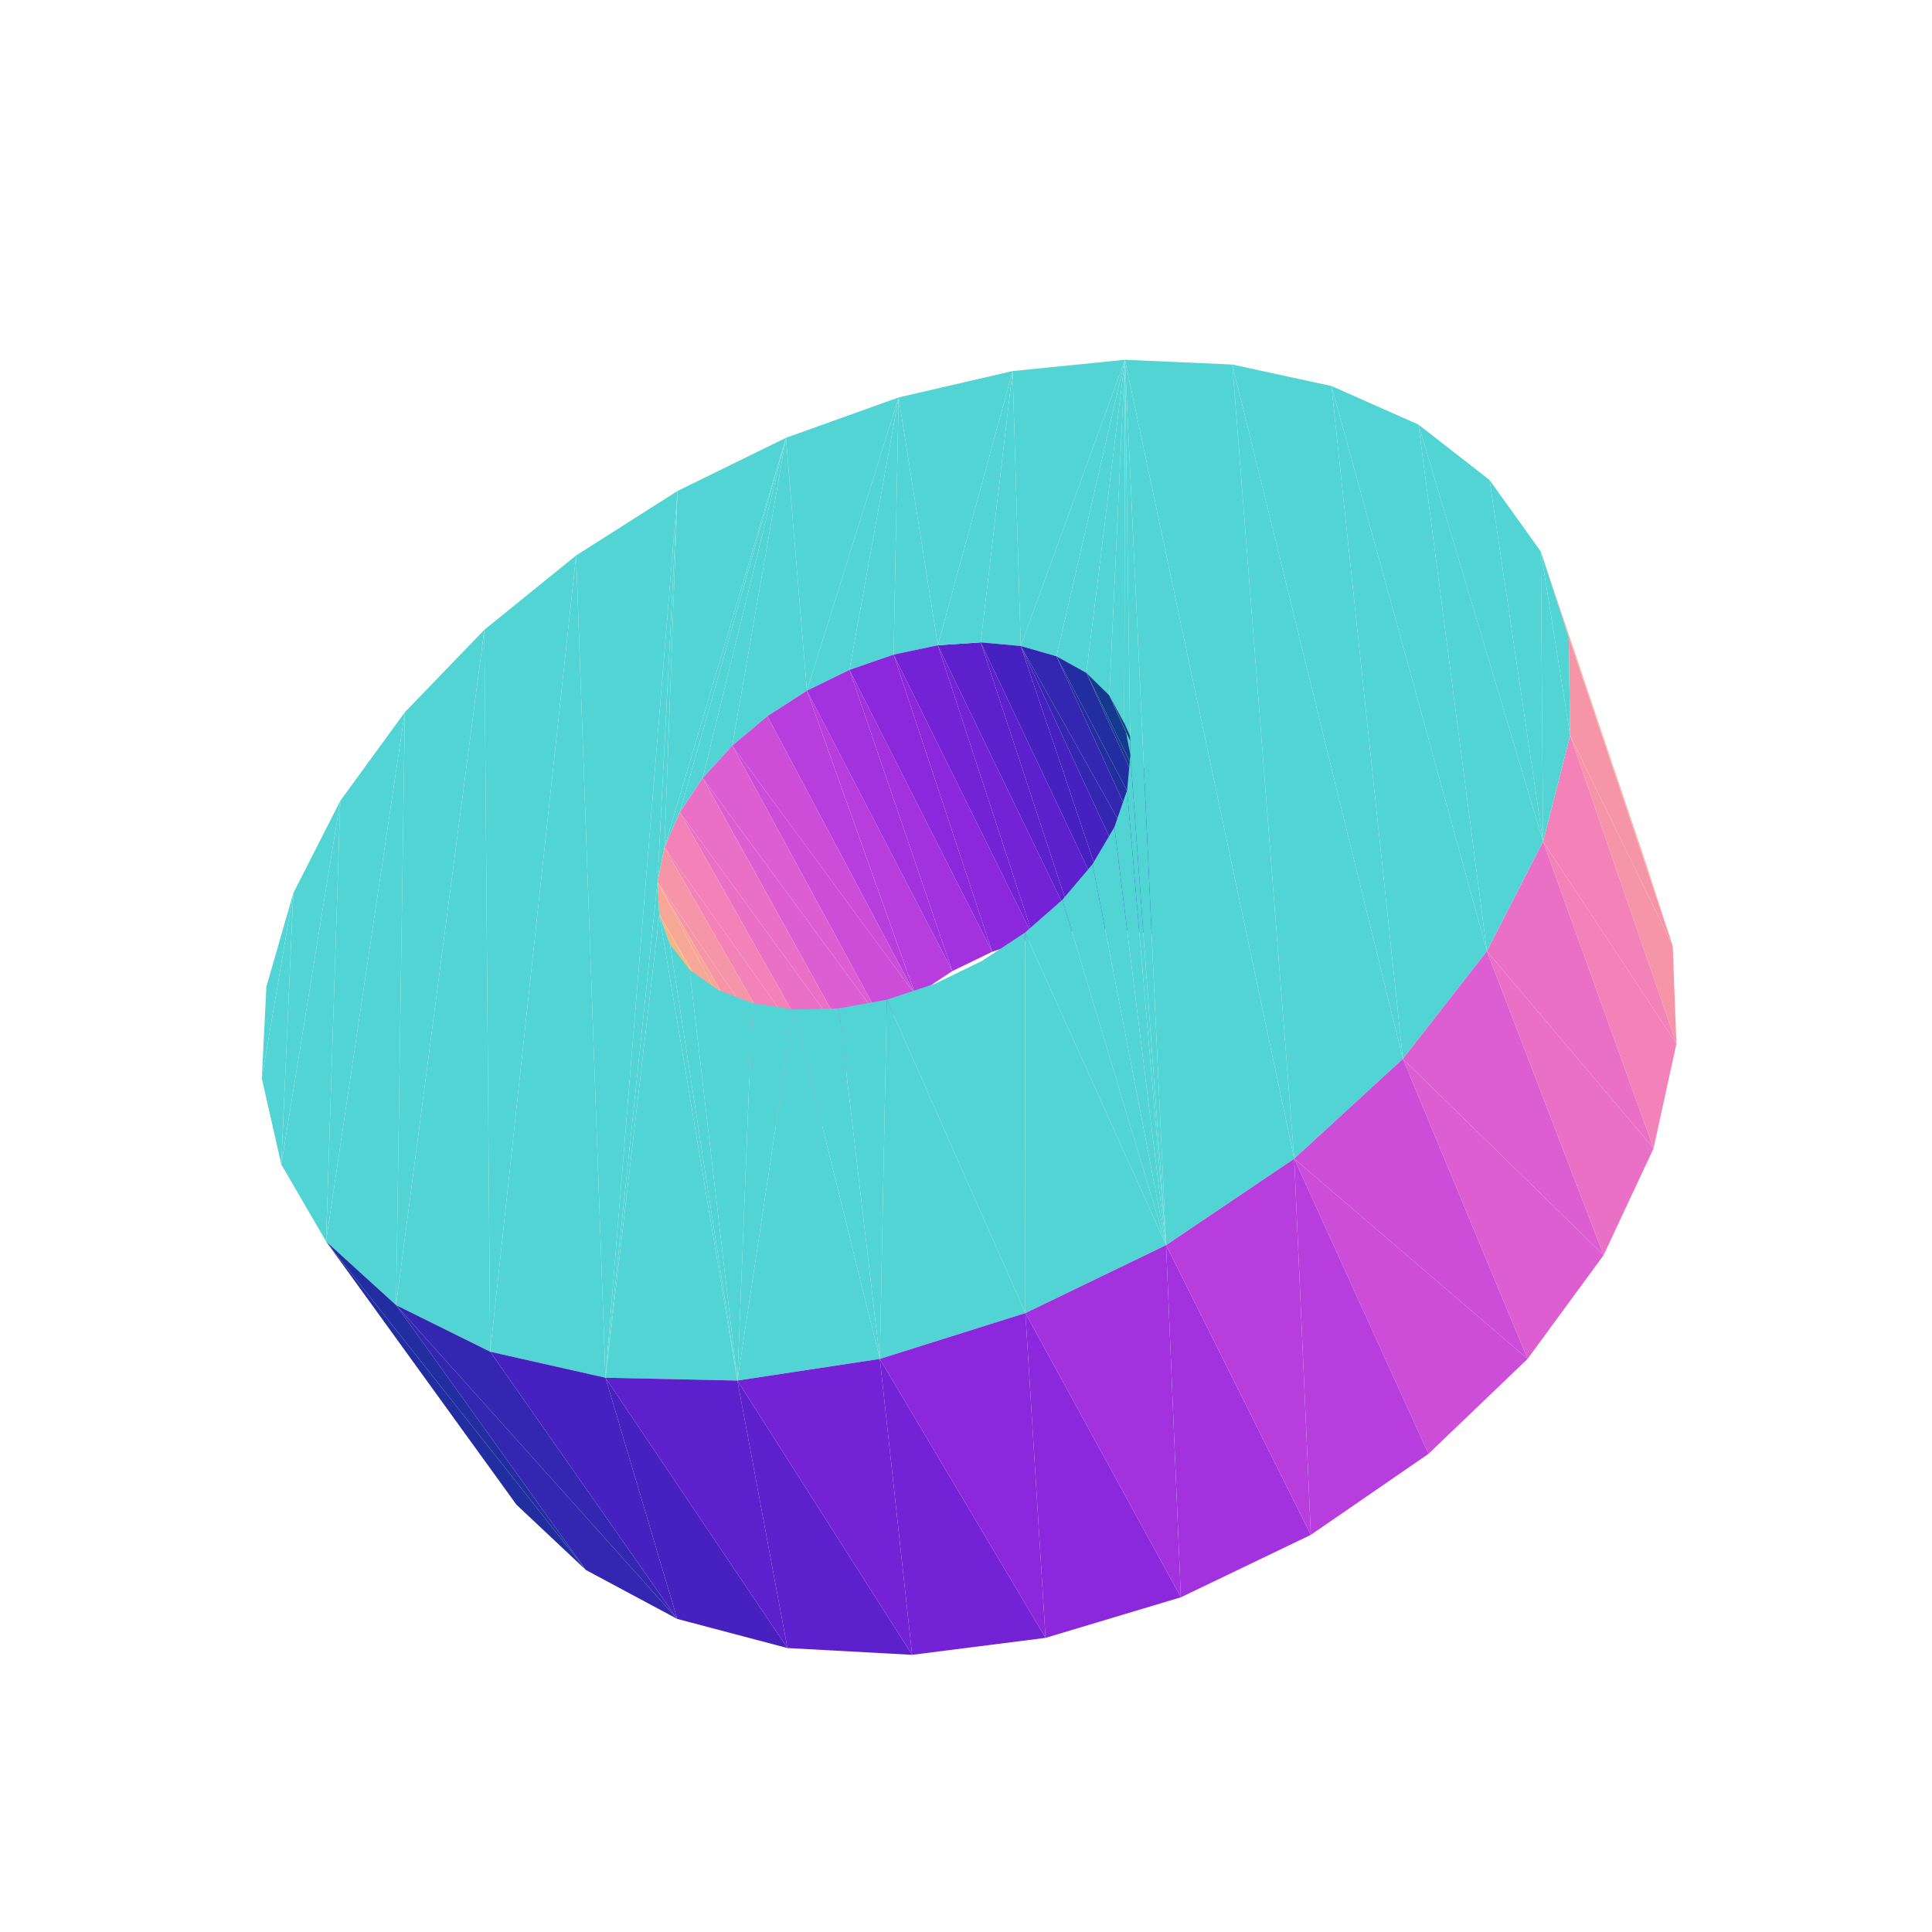
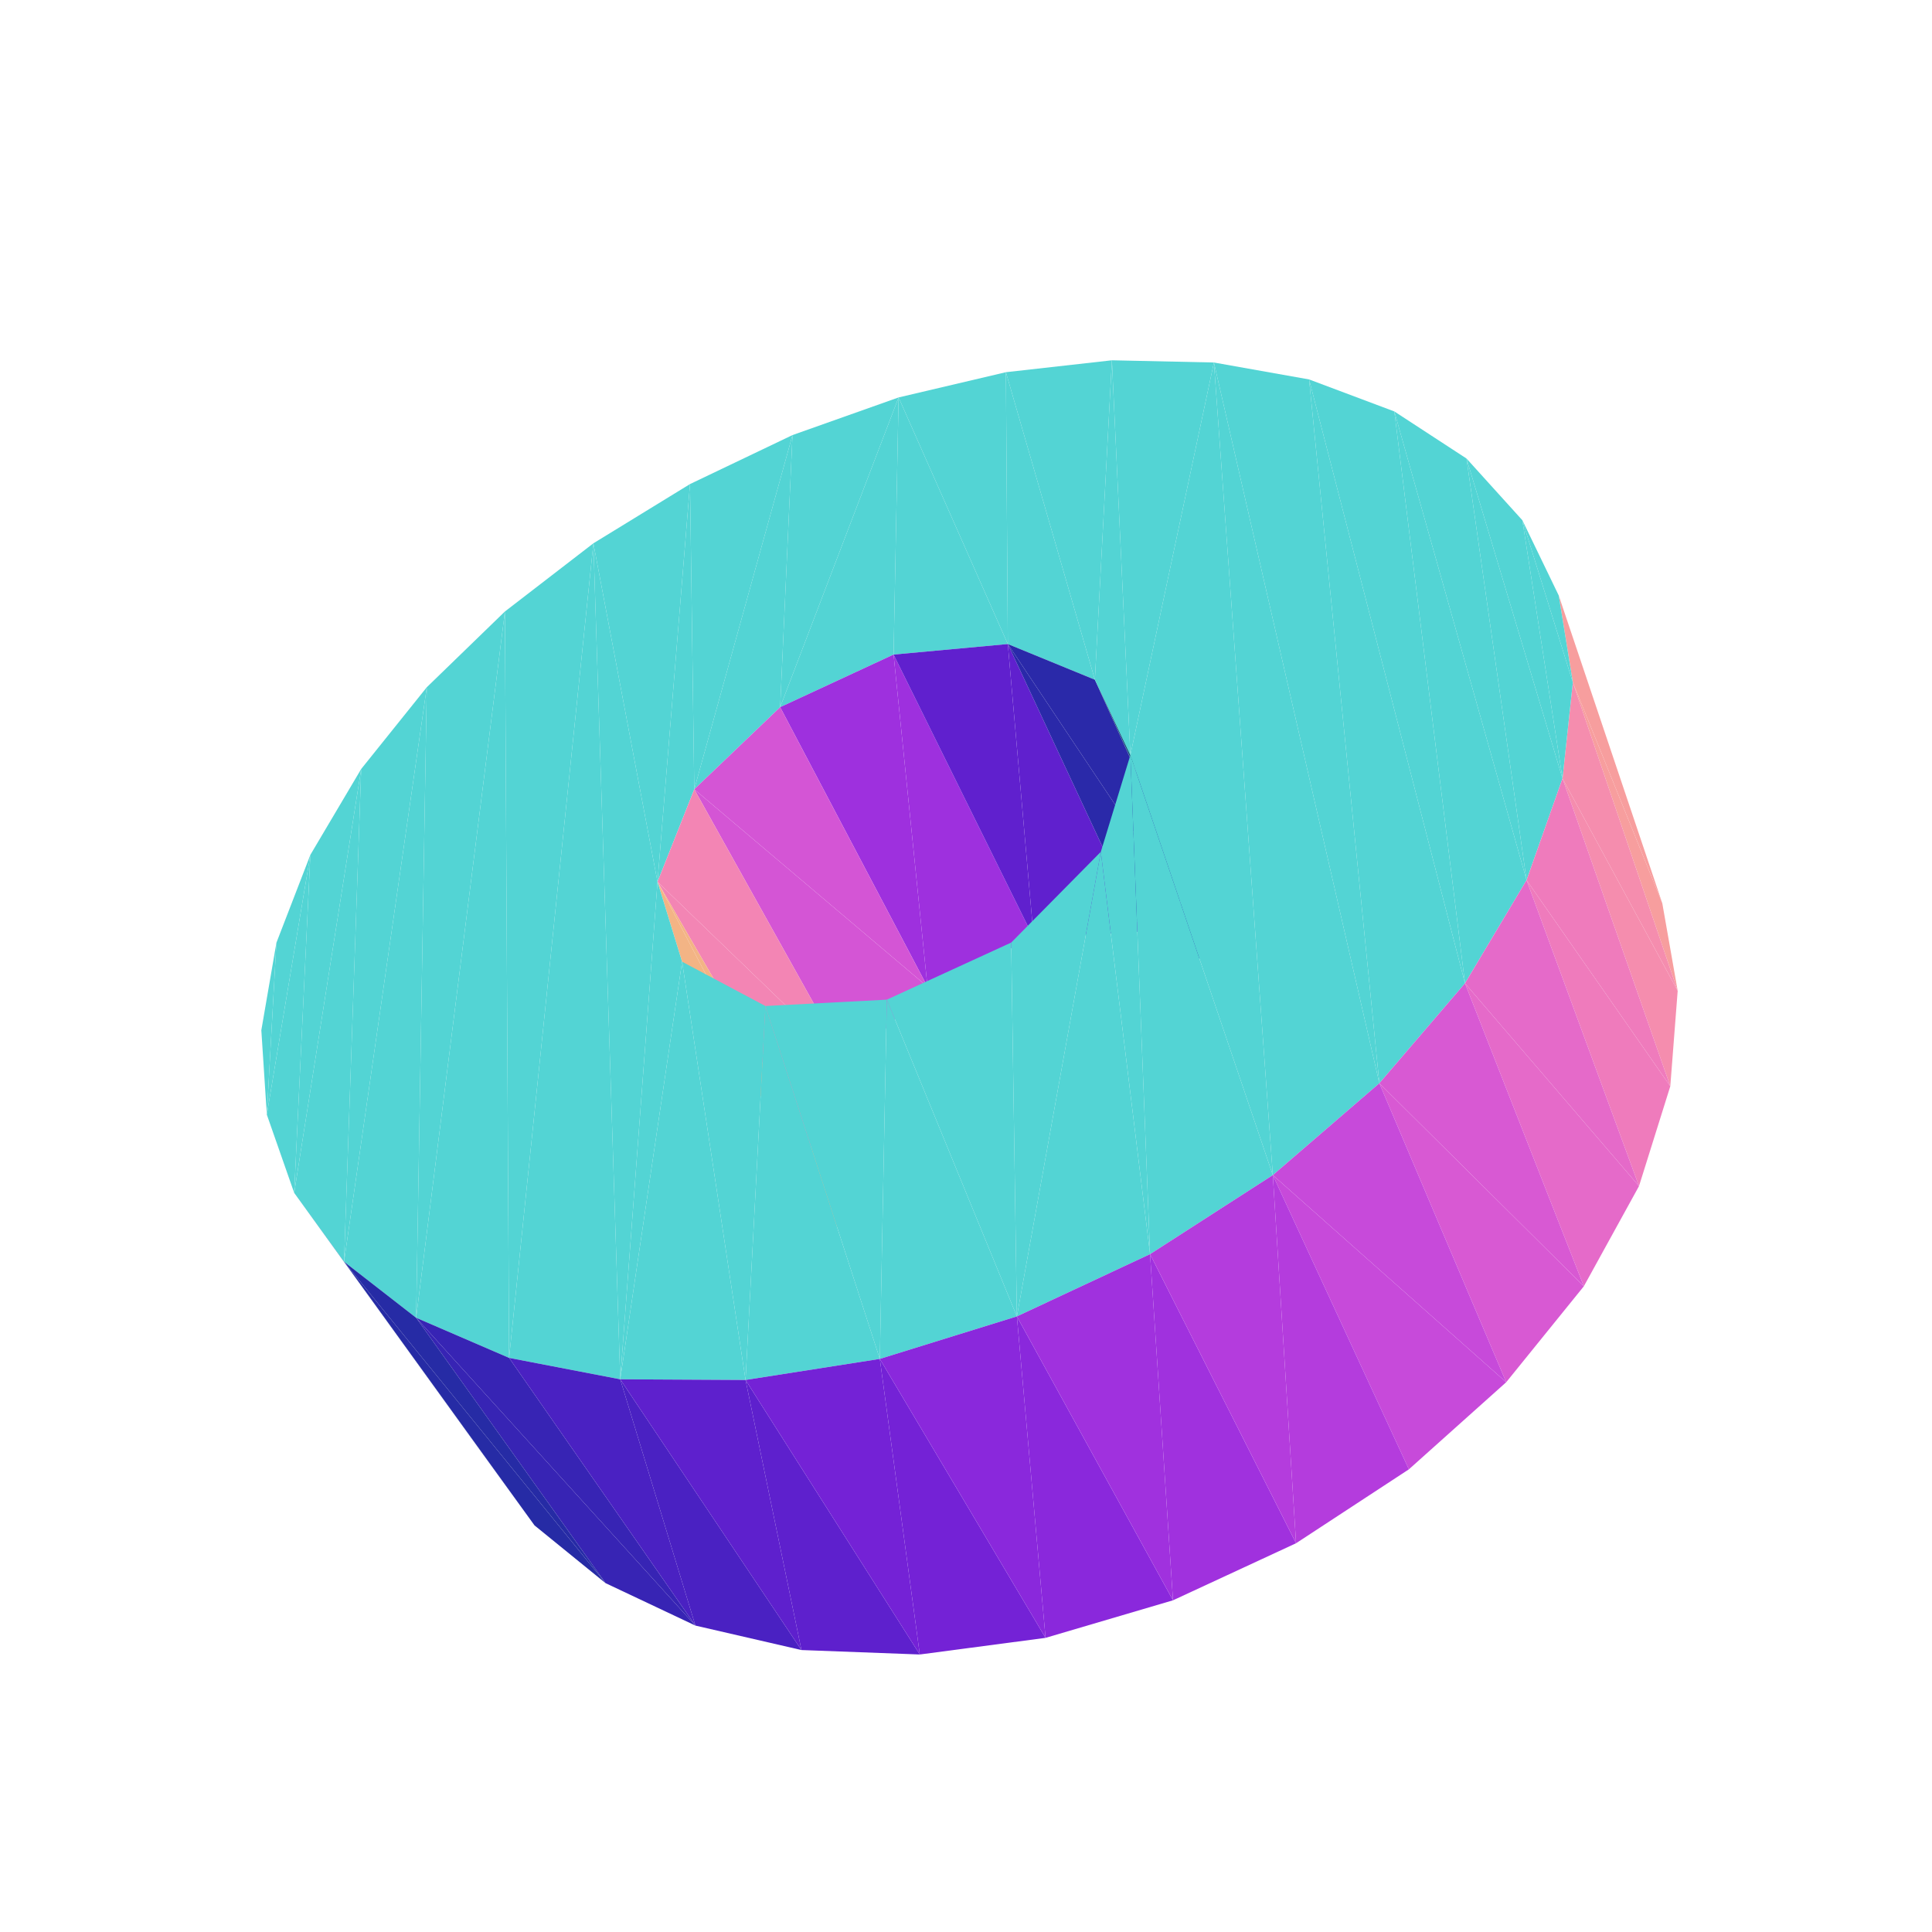
<svg xmlns="http://www.w3.org/2000/svg" viewBox="-250 -250 500 500" width="500" height="500">
-   <path d="M-46.593,-136.694L-41.171,-71.265L-17.445,-147.143z" style="fill:rgb(83,212,212)" />
-   <path d="M-30.165,-76.638L-3.524,1.312L6.774,-3.69z" style="fill:rgb(162,50,222)" />
-   <path d="M-41.171,-71.265L-13.031,7.581L-3.524,1.312z" style="fill:rgb(183,62,221)" />
-   <path d="M-18.744,-80.599L6.774,-3.69L17.519,-7.254z" style="fill:rgb(139,40,220)" />
-   <path d="M-74.648,-122.945L-78.027,-30.71L-46.593,-136.694z" style="fill:rgb(83,212,212)" />
-   <path d="M-13.031,7.581L-60.493,-57.041L-21.422,14.91z" style="fill:rgb(203,77,216)" />
-   <path d="M-17.445,-147.143L-7.288,-83.007L12.056,-153.97z" style="fill:rgb(83,212,212)" />
-   <path d="M-7.288,-83.007L17.519,-7.254L28.347,-9.253z" style="fill:rgb(115,34,214)" />
-   <path d="M-21.422,14.91L-68.145,-48.654L-28.4,23.06z" style="fill:rgb(220,94,208)" />
-   <path d="M3.813,-83.763L28.347,-9.253L38.89,-9.601z" style="fill:rgb(92,32,204)" />
-   <path d="M-28.4,23.06L-74.069,-39.776L-33.707,31.757z" style="fill:rgb(233,112,197)" />
-   <path d="M14.171,-82.815L38.89,-9.601L48.775,-8.263z" style="fill:rgb(71,33,192)" />
-   <path d="M12.056,-153.97L14.171,-82.815L41.129,-156.888z" style="fill:rgb(83,212,212)" />
-   <path d="M57.641,-5.255L14.171,-82.815L48.775,-8.263z" style="fill:rgb(51,38,177)" />
-   <path d="M-33.707,31.757L-78.027,-30.71L-37.126,40.707z" style="fill:rgb(242,130,183)" />
-   <path d="M-46.593,-136.694L-51.396,-64.661L-41.171,-71.265zM-17.445,-147.143L-41.171,-71.265L-30.165,-76.638zM-46.593,-136.694L-60.493,-57.041L-51.396,-64.661z" style="fill:rgb(83,212,212)" />
-   <path d="M-3.524,1.312L-30.165,-76.638L-41.171,-71.265z" style="fill:rgb(162,50,222)" />
-   <path d="M-17.445,-147.143L-30.165,-76.638L-18.744,-80.599z" style="fill:rgb(83,212,212)" />
-   <path d="M-13.031,7.581L-41.171,-71.265L-51.396,-64.661z" style="fill:rgb(183,62,221)" />
-   <path d="M6.774,-3.69L-18.744,-80.599L-30.165,-76.638z" style="fill:rgb(139,40,220)" />
-   <path d="M-17.445,-147.143L-18.744,-80.599L-7.288,-83.007zM-46.593,-136.694L-68.145,-48.654L-60.493,-57.041z" style="fill:rgb(83,212,212)" />
-   <path d="M-60.493,-57.041L-13.031,7.581L-51.396,-64.661z" style="fill:rgb(203,77,216)" />
-   <path d="M17.519,-7.254L-7.288,-83.007L-18.744,-80.599z" style="fill:rgb(115,34,214)" />
-   <path d="M65.144,-0.651L23.406,-80.164L57.641,-5.255z" style="fill:rgb(34,46,160)" />
-   <path d="M-37.126,40.707L-79.834,-21.776L-38.497,49.591z" style="fill:rgb(246,149,167)" />
-   <path d="M-68.145,-48.654L-21.422,14.91L-60.493,-57.041z" style="fill:rgb(220,94,208)" />
-   <path d="M-46.593,-136.694L-74.069,-39.776L-68.145,-48.654z" style="fill:rgb(83,212,212)" />
-   <path d="M28.347,-9.253L3.813,-83.763L-7.288,-83.007z" style="fill:rgb(92,32,204)" />
-   <path d="M12.056,-153.97L-7.288,-83.007L3.813,-83.763z" style="fill:rgb(83,212,212)" />
-   <path d="M-79.834,-21.776L-37.722,58.081L-38.497,49.591z" style="fill:rgb(246,167,149)" />
-   <path d="M-46.593,-136.694L-78.027,-30.71L-74.069,-39.776z" style="fill:rgb(83,212,212)" />
-   <path d="M-74.069,-39.776L-28.4,23.06L-68.145,-48.654z" style="fill:rgb(233,112,197)" />
-   <path d="M12.056,-153.97L3.813,-83.763L14.171,-82.815z" style="fill:rgb(83,212,212)" />
-   <path d="M70.974,5.416L31.159,-75.866L65.144,-0.651z" style="fill:rgb(21,57,142)" />
-   <path d="M38.89,-9.601L14.171,-82.815L3.813,-83.763z" style="fill:rgb(71,33,192)" />
-   <path d="M-78.027,-30.71L-74.648,-122.945L-79.834,-21.776z" style="fill:rgb(83,212,212)" />
-   <path d="M-78.027,-30.71L-33.707,31.757L-74.069,-39.776z" style="fill:rgb(242,130,183)" />
-   <path d="M-79.371,-13.305L-34.778,65.847L-37.722,58.081z" style="fill:rgb(242,183,130)" />
-   <path d="M-161.932,-42.755L-165.619,71.274L-145.23,-65.676zM-145.23,-65.676L-147.493,87.764L-124.658,-87.012zM41.129,-156.888L14.171,-82.815L23.406,-80.164z" style="fill:rgb(83,212,212)" />
-   <path d="M74.864,12.752L37.104,-70.038L70.974,5.416z" style="fill:rgb(12,71,124)" />
-   <path d="M14.171,-82.815L57.641,-5.255L23.406,-80.164z" style="fill:rgb(51,38,177)" />
-   <path d="M-174.09,-18.847L-177.198,51.362L-161.932,-42.755zM-124.658,-87.012L-123.143,99.822L-100.901,-106.252z" style="fill:rgb(83,212,212)" />
-   <path d="M-79.834,-21.776L-37.126,40.707L-78.027,-30.71z" style="fill:rgb(246,149,167)" />
-   <path d="M41.129,-156.888L23.406,-80.164L31.159,-75.866zM-100.901,-106.252L-93.306,106.554L-74.648,-122.945zM-182.249,29.061L-174.09,-18.847L-181.057,5.358z" style="fill:rgb(83,212,212)" />
-   <path d="M23.406,-80.164L65.144,-0.651L31.159,-75.866z" style="fill:rgb(34,46,160)" />
-   <path d="M41.129,-156.888L31.159,-75.866L37.104,-70.038z" style="fill:rgb(83,212,212)" />
-   <path d="M-37.722,58.081L-79.834,-21.776L-79.371,-13.305z" style="fill:rgb(246,167,149)" />
-   <path d="M31.159,-75.866L70.974,5.416L37.104,-70.038z" style="fill:rgb(21,57,142)" />
-   <path d="M41.129,-156.888L37.104,-70.038L40.968,-62.862zM-174.09,-18.847L-182.249,29.061L-177.198,51.362z" style="fill:rgb(83,212,212)" />
-   <path d="M-34.778,65.847L-79.371,-13.305L-76.595,-5.628z" style="fill:rgb(242,183,130)" />
-   <path d="M41.129,-156.888L40.968,-62.862L42.54,-54.58z" style="fill:rgb(83,212,212)" />
-   <path d="M148.768,-107.255L182.902,-5.203L175.558,-27.79z" style="fill:rgb(246,167,149)" />
-   <path d="M37.104,-70.038L74.864,12.752L40.968,-62.862z" style="fill:rgb(12,71,124)" />
-   <path d="M-161.932,-42.755L-177.198,51.362L-165.619,71.274zM-74.648,-122.945L-93.306,106.554L-79.834,-21.776z" style="fill:rgb(83,212,212)" />
-   <path d="M-98.362,156.317L-165.619,71.274L-116.336,139.422z" style="fill:rgb(34,46,160)" />
-   <path d="M41.129,-156.888L84.938,49.877L68.936,-155.658zM-145.23,-65.676L-165.619,71.274L-147.493,87.764zM68.936,-155.658L113.062,24.027L94.579,-150.1zM94.579,-150.1L134.81,-3.837L117.097,-140.126z" style="fill:rgb(83,212,212)" />
-   <path d="M182.902,-5.203L148.768,-107.255L155.983,-84.99z" style="fill:rgb(246,167,149)" />
-   <path d="M182.902,-5.203L156.351,-59.655L183.858,20.118z" style="fill:rgb(246,149,167)" />
-   <path d="M-124.658,-87.012L-147.493,87.764L-123.143,99.822z" style="fill:rgb(83,212,212)" />
-   <path d="M-74.737,168.973L-147.493,87.764L-98.362,156.317z" style="fill:rgb(51,38,177)" />
-   <path d="M117.097,-140.126L149.345,-32.202L135.494,-125.775zM41.129,-156.888L42.54,-54.58L51.786,72.237z" style="fill:rgb(83,212,212)" />
-   <path d="M-165.619,71.274L-98.362,156.317L-147.493,87.764z" style="fill:rgb(34,46,160)" />
-   <path d="M-100.901,-106.252L-123.143,99.822L-93.306,106.554z" style="fill:rgb(83,212,212)" />
-   <path d="M156.351,-59.655L182.902,-5.203L155.983,-84.99z" style="fill:rgb(246,149,167)" />
-   <path d="M-79.834,-21.776L-93.306,106.554L-79.371,-13.305z" style="fill:rgb(83,212,212)" />
-   <path d="M183.858,20.118L149.345,-32.202L177.942,47.201z" style="fill:rgb(242,130,183)" />
-   <path d="M135.494,-125.775L149.345,-32.202L148.768,-107.255zM-79.371,-13.305L-59.162,107.287L-76.595,-5.628zM148.768,-107.255L156.351,-59.655L155.983,-84.99z" style="fill:rgb(83,212,212)" />
-   <path d="M-93.306,106.554L-74.737,168.973L-46.215,176.512z" style="fill:rgb(71,33,192)" />
-   <path d="M-76.595,-5.628L-59.162,107.287L-71.55,0.934z" style="fill:rgb(83,212,212)" />
-   <path d="M-147.493,87.764L-74.737,168.973L-123.143,99.822z" style="fill:rgb(51,38,177)" />
-   <path d="M149.345,-32.202L183.858,20.118L156.351,-59.655z" style="fill:rgb(242,130,183)" />
-   <path d="M177.942,47.201L134.81,-3.837L165.01,74.843z" style="fill:rgb(233,112,197)" />
-   <path d="M-71.55,0.934L-59.162,107.287L-64.373,6.089zM117.097,-140.126L134.81,-3.837L149.345,-32.202zM-64.373,6.089L-59.162,107.287L-55.304,9.591zM148.768,-107.255L149.345,-32.202L156.351,-59.655zM41.695,-45.496L51.786,72.237L42.54,-54.58z" style="fill:rgb(83,212,212)" />
-   <path d="M-59.162,107.287L-46.215,176.512L-13.941,178.266z" style="fill:rgb(92,32,204)" />
-   <path d="M-55.304,9.591L-59.162,107.287L-44.674,11.253zM94.579,-150.1L113.062,24.027L134.81,-3.837z" style="fill:rgb(83,212,212)" />
-   <path d="M-74.737,168.973L-93.306,106.554L-123.143,99.822z" style="fill:rgb(71,33,192)" />
-   <path d="M68.936,-155.658L84.938,49.877L113.062,24.027zM41.129,-156.888L51.786,72.237L84.938,49.877zM38.406,-35.963L51.786,72.237L41.695,-45.496z" style="fill:rgb(83,212,212)" />
-   <path d="M165.01,74.843L113.062,24.027L145.342,101.676z" style="fill:rgb(220,94,208)" />
-   <path d="M-44.674,11.253L-22.301,101.684L-32.905,10.966zM32.756,-26.372L51.786,72.237L38.406,-35.963z" style="fill:rgb(83,212,212)" />
-   <path d="M134.81,-3.837L177.942,47.201L149.345,-32.202z" style="fill:rgb(233,112,197)" />
-   <path d="M-79.371,-13.305L-93.306,106.554L-59.162,107.287zM-32.905,10.966L-22.301,101.684L-20.487,8.709zM24.941,-17.134L51.786,72.237L32.756,-26.372z" style="fill:rgb(83,212,212)" />
-   <path d="M-22.301,101.684L-13.941,178.266L20.588,173.877z" style="fill:rgb(115,34,214)" />
-   <path d="M15.267,-8.655L51.786,72.237L24.941,-17.134z" style="fill:rgb(83,212,212)" />
-   <path d="M145.342,101.676L84.938,49.877L119.686,126.26z" style="fill:rgb(203,77,216)" />
-   <path d="M-20.487,8.709L15.369,89.824L-7.955,4.559zM4.141,-1.315L15.369,89.824L15.267,-8.655zM-7.955,4.559L15.369,89.824L4.141,-1.315z" style="fill:rgb(83,212,212)" />
-   <path d="M84.938,49.877L89.248,147.219L119.686,126.26z" style="fill:rgb(183,62,221)" />
-   <path d="M15.369,89.824L20.588,173.877L55.61,163.377z" style="fill:rgb(139,40,220)" />
-   <path d="M-46.215,176.512L-59.162,107.287L-93.306,106.554z" style="fill:rgb(92,32,204)" />
-   <path d="M51.786,72.237L55.61,163.377L89.248,147.219z" style="fill:rgb(162,50,222)" />
-   <path d="M113.062,24.027L165.01,74.843L134.81,-3.837z" style="fill:rgb(220,94,208)" />
-   <path d="M-44.674,11.253L-59.162,107.287L-22.301,101.684z" style="fill:rgb(83,212,212)" />
-   <path d="M-13.941,178.266L-22.301,101.684L-59.162,107.287z" style="fill:rgb(115,34,214)" />
-   <path d="M84.938,49.877L145.342,101.676L113.062,24.027z" style="fill:rgb(203,77,216)" />
-   <path d="M-20.487,8.709L-22.301,101.684L15.369,89.824z" style="fill:rgb(83,212,212)" />
-   <path d="M20.588,173.877L15.369,89.824L-22.301,101.684z" style="fill:rgb(139,40,220)" />
-   <path d="M15.267,-8.655L15.369,89.824L51.786,72.237z" style="fill:rgb(83,212,212)" />
-   <path d="M89.248,147.219L84.938,49.877L51.786,72.237z" style="fill:rgb(183,62,221)" />
-   <path d="M55.61,163.377L51.786,72.237L15.369,89.824z" style="fill:rgb(162,50,222)" />
+   <path d="M-44.902,-137.403L-48.096,-66.986L-17.445,-147.143zM-71.428,-124.722L-70.324,-45.734L-44.902,-137.403z" style="fill:rgb(83,212,212)" />
+   <path d="M-18.744,-80.599L-9.971,5.362L17.519,-7.254z" style="fill:rgb(158,48,222)" />
+   <path d="M-79.834,-21.776L-71.428,-124.722L-96.43,-109.394zM-17.445,-147.143L10.824,-83.322L10.324,-153.674z" style="fill:rgb(83,212,212)" />
+   <path d="M-9.971,5.362L-70.324,-45.734L-30.366,25.912z" style="fill:rgb(212,85,213)" />
+   <path d="M10.824,-83.322L17.519,-7.254L45.576,-8.896z" style="fill:rgb(96,32,206)" />
+   <path d="M10.324,-153.674L33.356,-74.085L37.757,-156.756z" style="fill:rgb(83,212,212)" />
+   <path d="M67.288,1.217L10.824,-83.322L45.576,-8.896z" style="fill:rgb(42,41,169)" />
+   <path d="M-17.445,-147.143L-48.096,-66.986L-18.744,-80.599z" style="fill:rgb(83,212,212)" />
+   <path d="M-30.366,25.912L-79.834,-21.776L-38.497,49.591z" style="fill:rgb(243,133,180)" />
+   <path d="M-9.971,5.362L-18.744,-80.599L-48.096,-66.986z" style="fill:rgb(158,48,222)" />
+   <path d="M-44.902,-137.403L-70.324,-45.734L-48.096,-66.986z" style="fill:rgb(83,212,212)" />
+   <path d="M-70.324,-45.734L-9.971,5.362L-48.096,-66.986z" style="fill:rgb(212,85,213)" />
+   <path d="M-17.445,-147.143L-18.744,-80.599L10.824,-83.322z" style="fill:rgb(83,212,212)" />
+   <path d="M17.519,-7.254L10.824,-83.322L-18.744,-80.599z" style="fill:rgb(96,32,206)" />
+   <path d="M-71.428,-124.722L-79.834,-21.776L-70.324,-45.734z" style="fill:rgb(83,212,212)" />
+   <path d="M-79.834,-21.776L-31.634,70.464L-38.497,49.591z" style="fill:rgb(243,180,133)" />
+   <path d="M37.757,-156.756L42.54,-54.58L64.16,-156.185z" style="fill:rgb(83,212,212)" />
+   <path d="M-79.834,-21.776L-30.366,25.912L-70.324,-45.734z" style="fill:rgb(243,133,180)" />
+   <path d="M10.324,-153.674L10.824,-83.322L33.356,-74.085z" style="fill:rgb(83,212,212)" />
+   <path d="M76.615,21.102L33.356,-74.085L67.288,1.217z" style="fill:rgb(11,74,121)" />
+   <path d="M-156.522,-50.99L-160.961,76.525L-139.55,-72.14zM-139.55,-72.14L-142.303,91.036L-119.329,-91.746zM-169.677,-28.769L-173.864,58.715L-156.522,-50.99zM-119.329,-91.746L-118.248,101.42L-96.43,-109.394zM-178.464,-6.021L-180.946,38.468L-169.677,-28.769z" style="fill:rgb(83,212,212)" />
+   <path d="M10.824,-83.322L67.288,1.217L33.356,-74.085z" style="fill:rgb(42,41,169)" />
+   <path d="M-180.946,38.468L-178.464,-6.021L-182.369,16.627zM37.757,-156.756L33.356,-74.085L42.54,-54.58z" style="fill:rgb(83,212,212)" />
+   <path d="M-111.665,144.774L-173.864,58.715L-124.761,126.695z" style="fill:rgb(25,53,148)" />
+   <path d="M-31.634,70.464L-79.834,-21.776L-73.477,-1.111z" style="fill:rgb(243,180,133)" />
+   <path d="M-169.677,-28.769L-180.946,38.468L-173.864,58.715z" style="fill:rgb(83,212,212)" />
+   <path d="M33.356,-74.085L76.615,21.102L42.54,-54.58z" style="fill:rgb(11,74,121)" />
+   <path d="M-156.522,-50.99L-173.864,58.715L-160.961,76.525zM-96.43,-109.394L-89.486,106.961L-79.834,-21.776z" style="fill:rgb(83,212,212)" />
+   <path d="M180.202,-16.223L157.049,-73.398L184.184,6.426z" style="fill:rgb(247,158,158)" />
+   <path d="M-93.29,159.711L-160.961,76.525L-111.665,144.774z" style="fill:rgb(38,43,165)" />
+   <path d="M64.16,-156.185L106.976,30.347L88.79,-151.803zM-139.55,-72.14L-160.961,76.525L-142.303,91.036zM88.79,-151.803L129.135,4.477L110.857,-143.518z" style="fill:rgb(83,212,212)" />
+   <path d="M-173.864,58.715L-111.665,144.774L-160.961,76.525z" style="fill:rgb(25,53,148)" />
+   <path d="M110.857,-143.518L145.07,-22.225L129.535,-131.331z" style="fill:rgb(83,212,212)" />
+   <path d="M157.049,-73.398L180.202,-16.223L153.397,-95.897z" style="fill:rgb(247,158,158)" />
+   <path d="M-119.329,-91.746L-142.303,91.036L-118.248,101.42z" style="fill:rgb(83,212,212)" />
+   <path d="M184.184,6.426L154.378,-48.544L182.272,31.12z" style="fill:rgb(245,141,174)" />
+   <path d="M-70.032,170.698L-142.303,91.036L-93.29,159.711z" style="fill:rgb(55,36,180)" />
+   <path d="M129.535,-131.331L154.378,-48.544L143.985,-115.364zM64.16,-156.185L42.54,-54.58L79.407,54.117zM-96.43,-109.394L-118.248,101.42L-89.486,106.961zM143.985,-115.364L157.049,-73.398L153.397,-95.897z" style="fill:rgb(83,212,212)" />
+   <path d="M-160.961,76.525L-93.29,159.711L-142.303,91.036z" style="fill:rgb(38,43,165)" />
+   <path d="M-79.834,-21.776L-89.486,106.961L-73.477,-1.111z" style="fill:rgb(83,212,212)" />
+   <path d="M154.378,-48.544L184.184,6.426L157.049,-73.398z" style="fill:rgb(245,141,174)" />
+   <path d="M182.272,31.12L145.07,-22.225L174.175,56.961z" style="fill:rgb(239,123,188)" />
+   <path d="M143.985,-115.364L154.378,-48.544L157.049,-73.398z" style="fill:rgb(83,212,212)" />
+   <path d="M-89.486,106.961L-70.032,170.698L-42.587,177.029z" style="fill:rgb(74,33,194)" />
+   <path d="M129.535,-131.331L145.07,-22.225L154.378,-48.544z" style="fill:rgb(83,212,212)" />
+   <path d="M-142.303,91.036L-70.032,170.698L-118.248,101.42z" style="fill:rgb(55,36,180)" />
+   <path d="M-73.477,-1.111L-57.052,107.134L-51.915,10.357z" style="fill:rgb(83,212,212)" />
+   <path d="M174.175,56.961L129.135,4.477L159.9,82.883z" style="fill:rgb(229,106,201)" />
+   <path d="M145.07,-22.225L182.272,31.12L154.378,-48.544z" style="fill:rgb(239,123,188)" />
+   <path d="M110.857,-143.518L129.135,4.477L145.07,-22.225z" style="fill:rgb(83,212,212)" />
+   <path d="M-57.052,107.134L-42.587,177.029L-11.956,178.179z" style="fill:rgb(94,32,205)" />
+   <path d="M88.79,-151.803L106.976,30.347L129.135,4.477zM34.892,-29.551L47.634,74.576L42.54,-54.58zM64.16,-156.185L79.407,54.117L106.976,30.347z" style="fill:rgb(83,212,212)" />
+   <path d="M-70.032,170.698L-89.486,106.961L-118.248,101.42z" style="fill:rgb(74,33,194)" />
+   <path d="M159.9,82.883L106.976,30.347L139.806,107.716z" style="fill:rgb(216,89,211)" />
+   <path d="M-51.915,10.357L-22.301,101.684L-20.487,8.709zM11.697,-6.064L13.167,90.688L34.892,-29.551z" style="fill:rgb(83,212,212)" />
+   <path d="M-22.301,101.684L-11.956,178.179L20.588,173.877z" style="fill:rgb(116,34,214)" />
+   <path d="M129.135,4.477L174.175,56.961L145.07,-22.225z" style="fill:rgb(229,106,201)" />
+   <path d="M-20.487,8.709L13.167,90.688L11.697,-6.064zM-73.477,-1.111L-89.486,106.961L-57.052,107.134z" style="fill:rgb(83,212,212)" />
+   <path d="M139.806,107.716L79.407,54.117L114.621,130.259z" style="fill:rgb(199,74,218)" />
+   <path d="M13.167,90.688L20.588,173.877L53.57,164.158z" style="fill:rgb(138,40,220)" />
+   <path d="M79.407,54.117L85.423,149.389L114.621,130.259z" style="fill:rgb(180,60,221)" />
+   <path d="M-42.587,177.029L-57.052,107.134L-89.486,106.961z" style="fill:rgb(94,32,205)" />
+   <path d="M47.634,74.576L53.57,164.158L85.423,149.389z" style="fill:rgb(160,49,222)" />
+   <path d="M106.976,30.347L159.9,82.883L129.135,4.477z" style="fill:rgb(216,89,211)" />
+   <path d="M-51.915,10.357L-57.052,107.134L-22.301,101.684z" style="fill:rgb(83,212,212)" />
+   <path d="M-11.956,178.179L-22.301,101.684L-57.052,107.134z" style="fill:rgb(116,34,214)" />
+   <path d="M42.54,-54.58L47.634,74.576L79.407,54.117z" style="fill:rgb(83,212,212)" />
+   <path d="M79.407,54.117L139.806,107.716L106.976,30.347z" style="fill:rgb(199,74,218)" />
+   <path d="M34.892,-29.551L13.167,90.688L47.634,74.576zM-20.487,8.709L-22.301,101.684L13.167,90.688z" style="fill:rgb(83,212,212)" />
+   <path d="M20.588,173.877L13.167,90.688L-22.301,101.684z" style="fill:rgb(138,40,220)" />
+   <path d="M85.423,149.389L79.407,54.117L47.634,74.576z" style="fill:rgb(180,60,221)" />
+   <path d="M53.57,164.158L47.634,74.576L13.167,90.688z" style="fill:rgb(160,49,222)" />
</svg>
